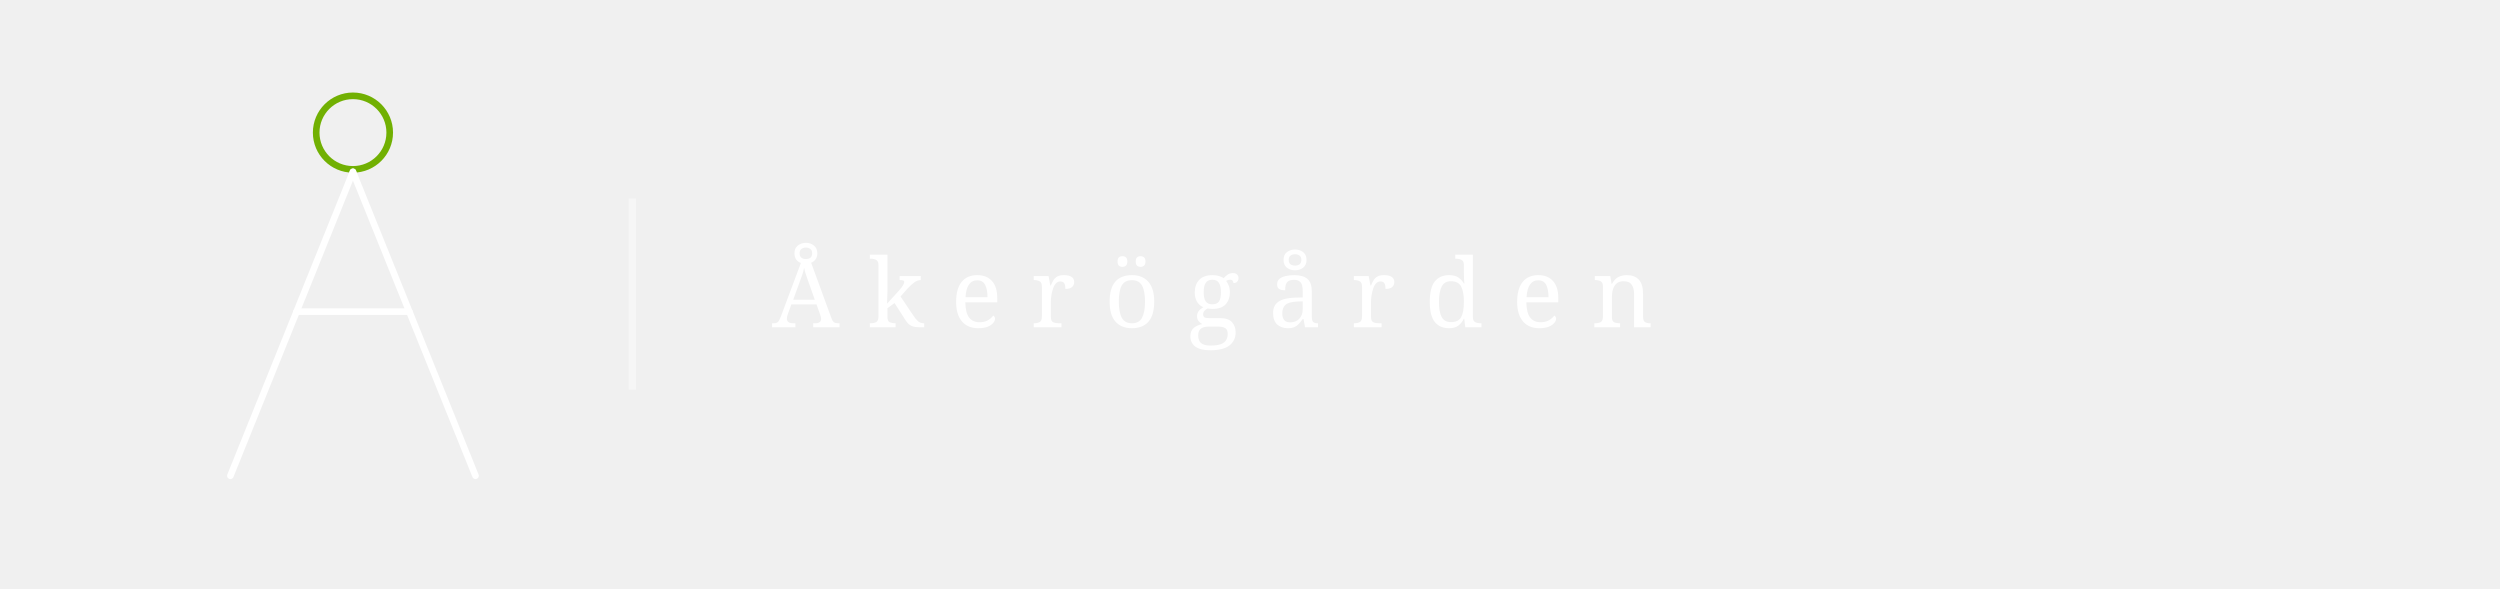
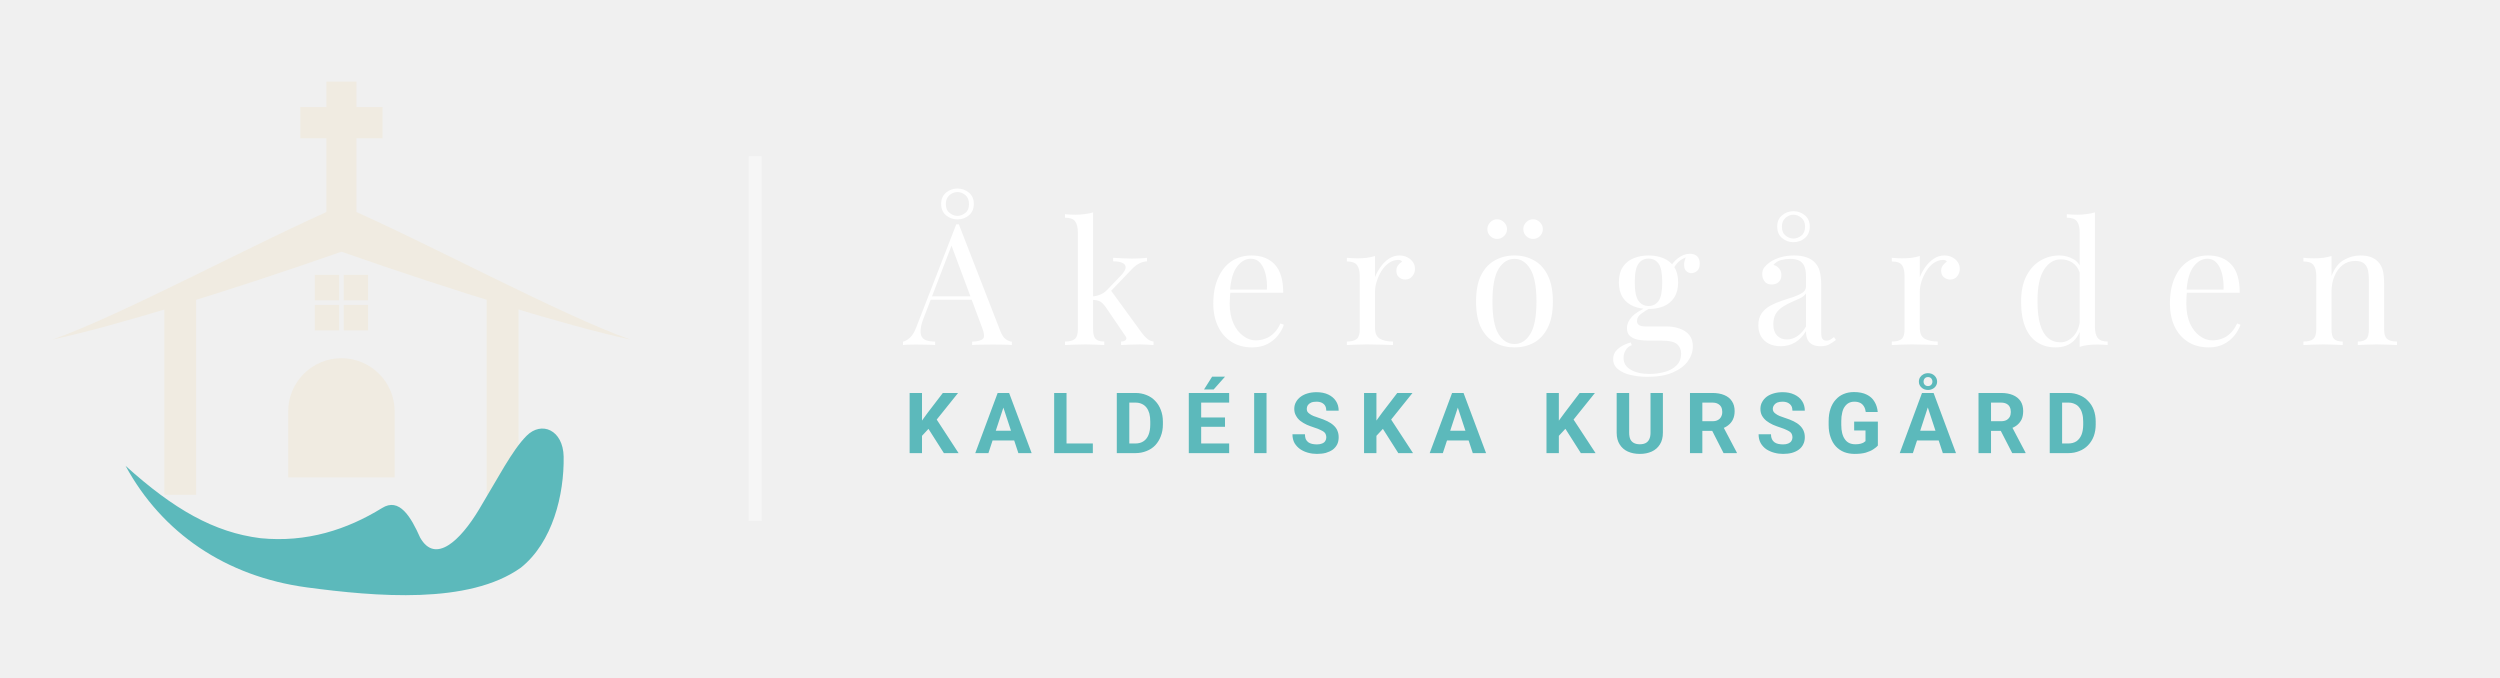
- <svg xmlns="http://www.w3.org/2000/svg" width="340" height="80" viewBox="0 0 340 80">
-   <g transform="translate(28.0,12.7) scale(0.6667)">
-     <circle cx="30" cy="8" r="7.5" stroke="#71b002" stroke-width="1.35" fill="none" />
-     <line x1="30" y1="16" x2="5" y2="78" stroke="#ffffff" stroke-width="1.35" stroke-linecap="round" />
-     <line x1="30" y1="16" x2="55" y2="78" stroke="#ffffff" stroke-width="1.35" stroke-linecap="round" />
-     <line x1="18.5" y1="44.52" x2="41.5" y2="44.52" stroke="#ffffff" stroke-width="1.35" stroke-linecap="round" />
+ <svg xmlns="http://www.w3.org/2000/svg" width="192" height="52" viewBox="0 0 192 52" role="img" aria-label="Åkerögården — Kaldéiska Kursgård">
+   <g transform="translate(4.00,6.00) scale(0.44444)">
+     <g fill="#f0ebe1">
+       <path d="M47.4,0.6h5.2v23.5h-5.2z" />
+       <path d="M42.9,5.0h14.2v5.4h-14.2z" />
+       <path d="M50,22.0 C36,28.0 12,41.0 0,45.2       C11,42.8 30,37.0 50,30.0       C70,37.0 89,42.8 100,45.2       C88,41.0 64,28.0 50,22.0 Z" />
+       <path d="M19.4,38h5.5v34h-5.5z" />
+       <path d="M75.1,38h5.5v34h-5.5z" />
+       <path d="M45.4,34h4.2v4.4h-4.2z" />
+       <path d="M50.4,34h4.2v4.4h-4.2z" />
+       <path d="M45.4,39.2h4.2v4.4h-4.2z" />
+       <path d="M50.4,39.2h4.2v4.4h-4.2z" />
+       <path d="M40.8,69V57.6 A9.2,9.2 0 0 1 59.2,57.6 V69 Z" />
+     </g>
+     <path fill="#5cb9bb" d="M12.7,67.0       C21.0,74.5 28.0,78.5 36.0,79.5       C44.0,80.3 51.0,78.0 57.0,74.3       C60.0,72.4 62.0,75.8 63.6,79.4       C66.2,84.0 70.5,80.0 73.8,74.5       C77.0,69.2 79.5,64.3 82.0,61.8       C84.6,59.2 88.3,60.8 88.4,65.4       C88.5,72.0 86.5,80.2 81.0,84.6       C72.0,91.0 56.0,89.6 44.0,88.0       C30.0,86.1 19.0,78.6 12.7,67.0 Z" />
  </g>
-   <line x1="86" y1="27" x2="86" y2="53" stroke="#ffffff" stroke-width="1" opacity="0.4" />
-   <text x="105" y="40" font-family="'Cormorant Garamond', Georgia, serif" font-weight="300" font-size="13" letter-spacing="3.9" fill="#ffffff" dominant-baseline="middle">Åkerögården</text>
+   <line x1="58" y1="12" x2="58" y2="40" stroke="#ffffff" stroke-width="1" opacity="0.4" />
+   <path fill="#ffffff" d="M73.64 17.23 76.82 25.41Q77.01 25.90 77.26 26.06Q77.50 26.23 77.71 26.24V26.50Q77.45 26.47 77.08 26.47Q76.70 26.46 76.32 26.46Q75.81 26.46 75.37 26.47Q74.93 26.47 74.66 26.50V26.24Q75.32 26.21 75.50 26.01Q75.68 25.81 75.42 25.15L73.01 18.69L73.21 18.52L70.95 24.39Q70.74 24.91 70.71 25.27Q70.67 25.63 70.78 25.84Q70.89 26.05 71.15 26.14Q71.42 26.23 71.82 26.24V26.50Q71.46 26.47 71.06 26.47Q70.67 26.46 70.33 26.46Q70.00 26.46 69.78 26.47Q69.55 26.47 69.35 26.50V26.24Q69.61 26.18 69.89 25.93Q70.16 25.69 70.38 25.11L73.44 17.23Q73.49 17.23 73.54 17.23Q73.59 17.23 73.64 17.23ZM75.23 22.76V23.02H71.36L71.49 22.76ZM73.53 14.48Q74.03 14.48 74.41 14.79Q74.79 15.11 74.79 15.66Q74.79 16.22 74.41 16.54Q74.03 16.85 73.53 16.85Q73.03 16.85 72.66 16.54Q72.28 16.22 72.28 15.66Q72.28 15.11 72.66 14.79Q73.03 14.48 73.53 14.48ZM73.53 14.75Q73.21 14.75 72.93 14.98Q72.64 15.22 72.64 15.67Q72.64 16.13 72.93 16.35Q73.21 16.58 73.53 16.58Q73.85 16.58 74.14 16.35Q74.42 16.13 74.42 15.67Q74.42 15.22 74.14 14.98Q73.85 14.75 73.53 14.75ZM83.95 16.31V25.29Q83.95 25.84 84.15 26.03Q84.34 26.23 84.81 26.23V26.50Q84.60 26.49 84.19 26.47Q83.78 26.45 83.37 26.45Q82.93 26.45 82.47 26.47Q82.02 26.49 81.79 26.50V26.23Q82.33 26.23 82.55 26.03Q82.78 25.84 82.78 25.29V17.87Q82.78 17.28 82.57 17.00Q82.37 16.72 81.79 16.72V16.45Q82.21 16.49 82.60 16.49Q82.98 16.49 83.32 16.44Q83.67 16.40 83.95 16.31ZM88.09 19.80V20.07Q87.76 20.09 87.48 20.24Q87.19 20.39 86.92 20.68L85.08 22.60L85.27 22.24L87.68 25.55Q87.90 25.85 88.11 26.02Q88.31 26.19 88.59 26.23V26.50Q88.45 26.49 88.14 26.47Q87.84 26.45 87.54 26.45Q87.14 26.45 86.72 26.47Q86.31 26.49 86.10 26.50V26.23Q86.36 26.23 86.46 26.10Q86.57 25.97 86.42 25.79L84.93 23.60Q84.68 23.25 84.48 23.15Q84.28 23.04 83.90 23.03V22.77Q84.32 22.72 84.58 22.59Q84.84 22.47 85.07 22.22L86.03 21.22Q86.45 20.79 86.45 20.54Q86.45 20.29 86.18 20.18Q85.92 20.07 85.49 20.07V19.80Q85.82 19.82 86.25 19.84Q86.67 19.86 86.96 19.86Q87.18 19.86 87.38 19.85Q87.59 19.84 87.77 19.83Q87.96 19.82 88.09 19.80ZM96.12 19.62Q97.26 19.62 97.91 20.32Q98.55 21.01 98.55 22.48H93.96L93.95 22.24H97.30Q97.33 21.60 97.20 21.06Q97.07 20.52 96.79 20.20Q96.51 19.87 96.07 19.87Q95.47 19.87 95.01 20.47Q94.55 21.07 94.46 22.37L94.50 22.42Q94.47 22.61 94.46 22.85Q94.44 23.08 94.44 23.32Q94.44 24.20 94.73 24.84Q95.02 25.47 95.48 25.80Q95.94 26.14 96.43 26.14Q96.82 26.14 97.17 26.01Q97.52 25.89 97.82 25.60Q98.12 25.32 98.34 24.84L98.60 24.94Q98.46 25.37 98.14 25.77Q97.81 26.18 97.32 26.43Q96.82 26.68 96.17 26.68Q95.24 26.68 94.57 26.25Q93.90 25.82 93.54 25.06Q93.18 24.30 93.18 23.32Q93.18 22.17 93.55 21.35Q93.91 20.52 94.57 20.07Q95.24 19.62 96.12 19.62ZM107.48 19.62Q107.83 19.62 108.10 19.77Q108.37 19.91 108.52 20.14Q108.67 20.36 108.67 20.65Q108.67 20.98 108.46 21.22Q108.26 21.47 107.92 21.47Q107.65 21.47 107.44 21.29Q107.24 21.12 107.24 20.79Q107.24 20.55 107.37 20.37Q107.51 20.20 107.68 20.09Q107.59 19.96 107.40 19.96Q107.00 19.96 106.66 20.20Q106.33 20.44 106.09 20.82Q105.86 21.20 105.73 21.62Q105.60 22.04 105.60 22.41V25.16Q105.60 25.80 105.97 26.01Q106.34 26.23 106.98 26.23V26.50Q106.68 26.49 106.13 26.47Q105.58 26.45 104.97 26.45Q104.53 26.45 104.10 26.47Q103.66 26.49 103.44 26.50V26.23Q103.97 26.23 104.20 26.03Q104.43 25.84 104.43 25.29V21.22Q104.43 20.64 104.22 20.36Q104.01 20.08 103.44 20.08V19.80Q103.86 19.84 104.25 19.84Q104.62 19.84 104.97 19.80Q105.31 19.75 105.60 19.66V21.29Q105.74 20.91 106.01 20.53Q106.27 20.14 106.65 19.88Q107.03 19.62 107.48 19.62ZM116.31 19.62Q117.14 19.62 117.80 19.99Q118.47 20.35 118.86 21.13Q119.26 21.91 119.26 23.16Q119.26 24.41 118.86 25.18Q118.47 25.95 117.80 26.32Q117.14 26.68 116.31 26.68Q115.49 26.68 114.82 26.32Q114.15 25.95 113.75 25.18Q113.36 24.41 113.36 23.16Q113.36 21.91 113.75 21.13Q114.15 20.35 114.82 19.99Q115.49 19.62 116.31 19.62ZM116.31 19.88Q115.57 19.88 115.09 20.65Q114.62 21.42 114.62 23.16Q114.62 24.90 115.09 25.66Q115.57 26.42 116.31 26.42Q117.05 26.42 117.52 25.66Q118.00 24.90 118.00 23.16Q118.00 21.42 117.52 20.65Q117.05 19.88 116.31 19.88ZM117.74 16.84Q118.04 16.84 118.27 17.07Q118.49 17.30 118.49 17.59Q118.49 17.91 118.27 18.13Q118.04 18.35 117.74 18.35Q117.43 18.35 117.21 18.13Q116.99 17.91 116.99 17.59Q116.99 17.30 117.21 17.07Q117.43 16.84 117.74 16.84ZM114.98 16.84Q115.28 16.84 115.51 17.07Q115.74 17.30 115.74 17.59Q115.74 17.91 115.51 18.13Q115.28 18.35 114.98 18.35Q114.67 18.35 114.45 18.13Q114.23 17.91 114.23 17.59Q114.23 17.30 114.45 17.07Q114.67 16.84 114.98 16.84ZM126.54 28.94Q125.85 28.94 125.24 28.80Q124.63 28.66 124.26 28.35Q123.89 28.05 123.89 27.58Q123.89 27.12 124.25 26.80Q124.62 26.47 125.24 26.30L125.32 26.51Q125.03 26.60 124.86 26.88Q124.69 27.15 124.69 27.49Q124.69 28.09 125.25 28.40Q125.80 28.72 126.68 28.72Q127.27 28.72 127.83 28.57Q128.39 28.42 128.75 28.07Q129.11 27.72 129.11 27.15Q129.11 26.72 128.81 26.44Q128.50 26.16 127.61 26.16H126.64Q126.23 26.16 125.84 26.10Q125.45 26.03 125.20 25.82Q124.95 25.62 124.95 25.19Q124.95 24.75 125.32 24.34Q125.68 23.93 126.66 23.50L126.81 23.61Q126.37 23.85 126.05 24.09Q125.72 24.33 125.72 24.65Q125.72 25.07 126.35 25.07H127.97Q128.52 25.07 128.98 25.23Q129.44 25.38 129.73 25.72Q130.01 26.06 130.01 26.60Q130.01 27.21 129.62 27.75Q129.23 28.28 128.46 28.61Q127.68 28.94 126.54 28.94ZM126.61 23.73Q125.97 23.73 125.45 23.52Q124.93 23.30 124.63 22.85Q124.33 22.39 124.33 21.68Q124.33 20.96 124.63 20.51Q124.93 20.05 125.45 19.84Q125.97 19.62 126.61 19.62Q127.26 19.62 127.77 19.84Q128.28 20.05 128.58 20.51Q128.88 20.96 128.88 21.68Q128.88 22.39 128.58 22.85Q128.28 23.30 127.77 23.52Q127.26 23.73 126.61 23.73ZM126.61 23.50Q127.10 23.50 127.38 23.11Q127.66 22.72 127.66 21.68Q127.66 20.64 127.38 20.25Q127.10 19.86 126.61 19.86Q126.12 19.86 125.84 20.25Q125.55 20.64 125.55 21.68Q125.55 22.72 125.84 23.11Q126.12 23.50 126.61 23.50ZM128.48 20.70 128.24 20.61Q128.43 20.17 128.87 19.83Q129.31 19.49 129.79 19.49Q130.13 19.49 130.34 19.68Q130.54 19.87 130.54 20.25Q130.54 20.65 130.33 20.81Q130.12 20.98 129.89 20.98Q129.70 20.98 129.53 20.84Q129.36 20.70 129.34 20.40Q129.31 20.10 129.52 19.64L129.69 19.68Q129.14 19.88 128.91 20.11Q128.67 20.34 128.48 20.70ZM136.76 26.59Q136.23 26.59 135.84 26.39Q135.45 26.19 135.24 25.82Q135.04 25.46 135.04 24.98Q135.04 24.41 135.31 24.04Q135.58 23.68 135.99 23.46Q136.41 23.24 136.87 23.09Q137.33 22.94 137.75 22.80Q138.16 22.66 138.43 22.48Q138.70 22.30 138.70 22.00V21.20Q138.70 20.65 138.53 20.36Q138.37 20.08 138.10 19.98Q137.82 19.88 137.49 19.88Q137.16 19.88 136.79 19.97Q136.42 20.07 136.20 20.35Q136.45 20.40 136.63 20.61Q136.81 20.82 136.81 21.14Q136.81 21.47 136.60 21.66Q136.39 21.85 136.07 21.85Q135.69 21.85 135.52 21.61Q135.34 21.37 135.34 21.07Q135.34 20.73 135.51 20.52Q135.68 20.31 135.94 20.13Q136.24 19.92 136.71 19.77Q137.19 19.62 137.79 19.62Q138.32 19.62 138.70 19.75Q139.07 19.87 139.32 20.10Q139.66 20.42 139.76 20.86Q139.87 21.31 139.87 21.94V25.55Q139.87 25.88 139.96 26.02Q140.06 26.16 140.27 26.16Q140.41 26.16 140.54 26.10Q140.67 26.03 140.85 25.89L141.00 26.11Q140.72 26.32 140.48 26.45Q140.23 26.59 139.81 26.59Q139.44 26.59 139.19 26.46Q138.94 26.33 138.82 26.08Q138.70 25.82 138.70 25.43Q138.34 26.02 137.86 26.30Q137.37 26.59 136.76 26.59ZM137.23 26.07Q137.66 26.07 138.03 25.82Q138.40 25.58 138.70 25.08V22.54Q138.54 22.76 138.24 22.91Q137.94 23.05 137.59 23.20Q137.24 23.35 136.92 23.56Q136.60 23.76 136.39 24.08Q136.19 24.41 136.19 24.93Q136.19 25.45 136.47 25.76Q136.75 26.07 137.23 26.07ZM137.73 16.22Q138.24 16.22 138.62 16.54Q138.99 16.85 138.99 17.40Q138.99 17.96 138.62 18.28Q138.24 18.60 137.73 18.60Q137.24 18.60 136.86 18.28Q136.49 17.96 136.49 17.40Q136.49 16.85 136.86 16.54Q137.24 16.22 137.73 16.22ZM137.73 16.49Q137.42 16.49 137.14 16.72Q136.85 16.96 136.85 17.41Q136.85 17.87 137.14 18.10Q137.42 18.32 137.73 18.32Q138.06 18.32 138.34 18.10Q138.63 17.87 138.63 17.41Q138.63 16.96 138.34 16.72Q138.06 16.49 137.73 16.49ZM149.33 19.62Q149.68 19.62 149.95 19.77Q150.21 19.91 150.36 20.14Q150.51 20.36 150.51 20.65Q150.51 20.98 150.31 21.22Q150.11 21.47 149.77 21.47Q149.50 21.47 149.29 21.29Q149.08 21.12 149.08 20.79Q149.08 20.55 149.22 20.37Q149.36 20.20 149.52 20.09Q149.43 19.96 149.25 19.96Q148.85 19.96 148.51 20.20Q148.17 20.44 147.94 20.82Q147.70 21.20 147.57 21.62Q147.44 22.04 147.44 22.41V25.16Q147.44 25.80 147.81 26.01Q148.19 26.23 148.82 26.23V26.50Q148.52 26.49 147.98 26.47Q147.43 26.45 146.82 26.45Q146.38 26.45 145.94 26.47Q145.51 26.49 145.29 26.50V26.23Q145.82 26.23 146.05 26.03Q146.27 25.84 146.27 25.29V21.22Q146.27 20.64 146.07 20.36Q145.86 20.08 145.29 20.08V19.80Q145.70 19.84 146.09 19.84Q146.47 19.84 146.81 19.80Q147.16 19.75 147.44 19.66V21.29Q147.59 20.91 147.85 20.53Q148.12 20.14 148.50 19.88Q148.87 19.62 149.33 19.62ZM160.89 16.31V25.08Q160.89 25.67 161.10 25.95Q161.32 26.23 161.87 26.23V26.50Q161.47 26.46 161.07 26.46Q160.69 26.46 160.35 26.50Q160.00 26.54 159.72 26.64V17.87Q159.72 17.28 159.51 17.00Q159.30 16.72 158.73 16.72V16.45Q159.14 16.49 159.53 16.49Q159.91 16.49 160.26 16.44Q160.60 16.40 160.89 16.31ZM158.16 19.62Q158.73 19.62 159.23 19.90Q159.73 20.17 159.90 20.83L159.73 20.96Q159.55 20.42 159.16 20.17Q158.78 19.92 158.26 19.92Q157.49 19.92 156.98 20.71Q156.47 21.51 156.48 23.16Q156.48 24.21 156.68 24.91Q156.88 25.60 157.28 25.95Q157.68 26.29 158.25 26.29Q158.79 26.29 159.24 25.82Q159.68 25.36 159.77 24.45L159.92 24.63Q159.82 25.62 159.29 26.15Q158.77 26.68 157.87 26.68Q157.06 26.68 156.46 26.29Q155.86 25.90 155.54 25.12Q155.22 24.34 155.22 23.16Q155.22 21.98 155.63 21.19Q156.04 20.40 156.71 20.01Q157.38 19.62 158.16 19.62ZM169.58 19.62Q170.73 19.62 171.37 20.32Q172.01 21.01 172.01 22.48H167.43L167.41 22.24H170.77Q170.79 21.60 170.66 21.06Q170.53 20.52 170.25 20.20Q169.97 19.87 169.53 19.87Q168.93 19.87 168.47 20.47Q168.01 21.07 167.92 22.37L167.96 22.42Q167.93 22.61 167.92 22.85Q167.91 23.08 167.91 23.32Q167.91 24.20 168.19 24.84Q168.48 25.47 168.94 25.80Q169.40 26.14 169.90 26.14Q170.29 26.14 170.64 26.01Q170.99 25.89 171.29 25.60Q171.59 25.32 171.81 24.84L172.07 24.94Q171.92 25.37 171.60 25.77Q171.27 26.18 170.78 26.43Q170.29 26.68 169.64 26.68Q168.70 26.68 168.03 26.25Q167.36 25.82 167.00 25.06Q166.65 24.30 166.65 23.32Q166.65 22.17 167.01 21.35Q167.37 20.52 168.04 20.07Q168.70 19.62 169.58 19.62ZM181.27 19.62Q181.76 19.62 182.10 19.75Q182.43 19.88 182.65 20.12Q182.90 20.38 183.00 20.77Q183.10 21.16 183.10 21.82V25.29Q183.10 25.84 183.33 26.03Q183.56 26.23 184.09 26.23V26.50Q183.87 26.49 183.42 26.47Q182.96 26.45 182.53 26.45Q182.10 26.45 181.69 26.47Q181.28 26.49 181.08 26.50V26.23Q181.54 26.23 181.74 26.03Q181.93 25.84 181.93 25.29V21.53Q181.93 21.13 181.87 20.79Q181.80 20.45 181.58 20.25Q181.35 20.04 180.88 20.04Q180.33 20.04 179.92 20.35Q179.52 20.66 179.29 21.20Q179.06 21.74 179.06 22.41V25.29Q179.06 25.84 179.26 26.03Q179.45 26.23 179.92 26.23V26.50Q179.71 26.49 179.30 26.47Q178.89 26.45 178.46 26.45Q178.03 26.45 177.58 26.47Q177.12 26.49 176.90 26.50V26.23Q177.44 26.23 177.66 26.03Q177.89 25.84 177.89 25.29V21.22Q177.89 20.64 177.68 20.36Q177.47 20.08 176.90 20.08V19.80Q177.32 19.84 177.71 19.84Q178.09 19.84 178.43 19.80Q178.77 19.75 179.06 19.66V21.20Q179.40 20.31 180.00 19.97Q180.61 19.62 181.27 19.62Z" />
+   <path fill="#5cb9bb" d="M70.81 30.18V34.80H69.86V30.18ZM73.58 30.18 71.75 32.46 70.69 33.60 70.52 32.70 71.23 31.72 72.41 30.18ZM72.49 34.80 71.13 32.66 71.84 32.07 73.62 34.80ZM77.17 30.97 75.91 34.80H74.90L76.62 30.18H77.26ZM78.21 34.80 76.95 30.97 76.85 30.18H77.50L79.23 34.80ZM78.16 33.08V33.83H75.71V33.08ZM83.93 34.06V34.80H81.60V34.06ZM81.91 30.18V34.80H80.96V30.18ZM87.19 34.80H86.19L86.19 34.06H87.19Q87.57 34.06 87.82 33.89Q88.08 33.72 88.21 33.39Q88.34 33.06 88.34 32.60V32.38Q88.34 32.02 88.27 31.75Q88.19 31.48 88.05 31.30Q87.90 31.11 87.69 31.02Q87.48 30.92 87.20 30.92H86.17V30.18H87.20Q87.66 30.18 88.05 30.34Q88.44 30.49 88.72 30.79Q89.00 31.08 89.15 31.48Q89.31 31.89 89.31 32.38V32.60Q89.31 33.09 89.15 33.50Q89.00 33.90 88.72 34.20Q88.44 34.49 88.05 34.64Q87.66 34.80 87.19 34.80ZM86.73 30.18V34.80H85.77V30.18ZM94.40 34.06V34.80H91.94V34.06ZM92.25 30.18V34.80H91.30V30.18ZM94.08 32.06V32.78H91.94V32.06ZM94.40 30.18V30.92H91.94V30.18ZM92.47 29.91 93.09 28.93H94.08L93.21 29.91ZM97.27 30.18V34.80H96.32V30.18ZM101.86 33.59Q101.86 33.47 101.82 33.37Q101.79 33.27 101.69 33.18Q101.59 33.10 101.41 33.02Q101.24 32.93 100.95 32.84Q100.64 32.74 100.36 32.62Q100.08 32.49 99.86 32.32Q99.65 32.15 99.53 31.92Q99.40 31.70 99.40 31.40Q99.40 31.11 99.53 30.88Q99.66 30.64 99.89 30.47Q100.12 30.30 100.43 30.21Q100.74 30.12 101.11 30.12Q101.63 30.12 102.01 30.30Q102.39 30.48 102.60 30.80Q102.81 31.12 102.81 31.54H101.86Q101.86 31.33 101.78 31.18Q101.70 31.03 101.53 30.94Q101.36 30.85 101.10 30.85Q100.85 30.85 100.69 30.92Q100.52 31.00 100.44 31.12Q100.36 31.25 100.36 31.40Q100.36 31.52 100.41 31.62Q100.47 31.71 100.59 31.79Q100.71 31.88 100.88 31.95Q101.05 32.02 101.28 32.09Q101.65 32.21 101.94 32.35Q102.23 32.49 102.42 32.67Q102.62 32.85 102.71 33.07Q102.81 33.30 102.81 33.58Q102.81 33.89 102.70 34.12Q102.58 34.36 102.36 34.53Q102.13 34.69 101.83 34.78Q101.52 34.86 101.14 34.86Q100.79 34.86 100.46 34.77Q100.13 34.68 99.86 34.50Q99.59 34.31 99.42 34.03Q99.26 33.74 99.26 33.35H100.22Q100.22 33.57 100.28 33.72Q100.35 33.87 100.47 33.96Q100.59 34.05 100.76 34.09Q100.93 34.13 101.14 34.13Q101.38 34.13 101.54 34.06Q101.71 33.99 101.78 33.87Q101.86 33.75 101.86 33.59ZM105.71 30.18V34.80H104.76V30.18ZM108.48 30.18 106.65 32.46 105.59 33.60 105.42 32.70 106.13 31.72 107.31 30.18ZM107.39 34.80 106.03 32.66 106.74 32.07 108.52 34.80ZM112.07 30.97 110.81 34.80H109.80L111.52 30.18H112.16ZM113.11 34.80 111.85 30.97 111.75 30.18H112.40L114.13 34.80ZM113.06 33.08V33.83H110.61V33.08ZM119.72 30.18V34.80H118.77V30.18ZM122.49 30.18 120.66 32.46 119.60 33.60 119.43 32.70 120.15 31.72 121.32 30.18ZM121.41 34.80 120.05 32.66 120.75 32.07 122.54 34.80ZM126.76 30.18H127.71V33.23Q127.71 33.77 127.48 34.13Q127.25 34.50 126.85 34.68Q126.45 34.86 125.94 34.86Q125.42 34.86 125.02 34.68Q124.62 34.50 124.39 34.13Q124.16 33.77 124.16 33.23V30.18H125.12V33.23Q125.12 33.54 125.21 33.74Q125.31 33.94 125.50 34.03Q125.68 34.12 125.94 34.12Q126.20 34.12 126.38 34.03Q126.56 33.94 126.66 33.74Q126.76 33.54 126.76 33.23ZM129.79 30.18H131.51Q132.04 30.18 132.42 30.34Q132.81 30.50 133.01 30.81Q133.22 31.12 133.22 31.57Q133.22 31.94 133.09 32.21Q132.97 32.47 132.74 32.65Q132.52 32.83 132.21 32.93L131.91 33.09H130.41L130.40 32.35H131.52Q131.77 32.35 131.93 32.26Q132.10 32.17 132.18 32.01Q132.27 31.85 132.27 31.64Q132.27 31.42 132.19 31.26Q132.10 31.10 131.93 31.01Q131.77 30.92 131.51 30.92H130.74V34.80H129.79ZM132.37 34.80 131.32 32.74 132.32 32.73 133.39 34.76V34.80ZM137.66 33.59Q137.66 33.47 137.62 33.37Q137.59 33.27 137.49 33.18Q137.39 33.10 137.21 33.02Q137.03 32.93 136.75 32.84Q136.44 32.74 136.16 32.62Q135.88 32.49 135.66 32.32Q135.45 32.15 135.32 31.92Q135.20 31.70 135.20 31.40Q135.20 31.11 135.33 30.88Q135.46 30.64 135.68 30.47Q135.91 30.30 136.23 30.21Q136.54 30.12 136.91 30.12Q137.42 30.12 137.80 30.30Q138.19 30.48 138.40 30.80Q138.61 31.12 138.61 31.54H137.66Q137.66 31.33 137.58 31.18Q137.49 31.03 137.32 30.94Q137.15 30.85 136.90 30.85Q136.65 30.85 136.48 30.92Q136.32 31.00 136.24 31.12Q136.15 31.25 136.15 31.40Q136.15 31.52 136.21 31.62Q136.27 31.71 136.39 31.79Q136.51 31.88 136.68 31.95Q136.85 32.02 137.07 32.09Q137.45 32.21 137.74 32.35Q138.03 32.49 138.22 32.67Q138.41 32.85 138.51 33.07Q138.61 33.30 138.61 33.58Q138.61 33.89 138.49 34.12Q138.38 34.36 138.15 34.53Q137.93 34.69 137.62 34.78Q137.32 34.86 136.94 34.86Q136.59 34.86 136.26 34.77Q135.93 34.68 135.65 34.50Q135.38 34.31 135.22 34.03Q135.06 33.74 135.06 33.35H136.01Q136.01 33.57 136.08 33.72Q136.15 33.87 136.27 33.96Q136.39 34.05 136.56 34.09Q136.73 34.13 136.94 34.13Q137.18 34.13 137.34 34.06Q137.50 33.99 137.58 33.87Q137.66 33.75 137.66 33.59ZM144.22 32.38V34.22Q144.11 34.35 143.88 34.50Q143.66 34.65 143.30 34.76Q142.95 34.86 142.44 34.86Q142.00 34.86 141.63 34.72Q141.26 34.57 140.99 34.28Q140.73 34.00 140.59 33.58Q140.44 33.17 140.44 32.64V32.35Q140.44 31.81 140.58 31.40Q140.72 30.98 140.98 30.70Q141.23 30.41 141.59 30.26Q141.95 30.11 142.38 30.11Q142.98 30.11 143.37 30.31Q143.76 30.50 143.96 30.85Q144.17 31.19 144.21 31.64H143.29Q143.26 31.40 143.16 31.23Q143.06 31.05 142.88 30.95Q142.69 30.85 142.41 30.85Q142.17 30.85 141.98 30.95Q141.80 31.05 141.67 31.24Q141.54 31.42 141.48 31.70Q141.41 31.98 141.41 32.34V32.64Q141.41 33.00 141.48 33.27Q141.55 33.55 141.69 33.74Q141.82 33.93 142.03 34.03Q142.23 34.12 142.50 34.12Q142.73 34.12 142.88 34.08Q143.03 34.04 143.12 33.99Q143.22 33.93 143.27 33.88V33.06H142.40V32.38ZM148.16 30.97 146.91 34.80H145.90L147.61 30.18H148.26ZM149.21 34.80 147.95 30.97 147.85 30.18H148.50L150.22 34.80ZM149.15 33.08V33.83H146.71V33.08ZM147.37 29.31Q147.37 29.13 147.46 28.98Q147.55 28.84 147.71 28.75Q147.87 28.66 148.07 28.66Q148.37 28.66 148.57 28.85Q148.77 29.04 148.77 29.31Q148.77 29.49 148.68 29.63Q148.59 29.78 148.43 29.86Q148.27 29.95 148.07 29.95Q147.77 29.95 147.57 29.76Q147.37 29.58 147.37 29.31ZM147.73 29.31Q147.73 29.45 147.82 29.55Q147.91 29.65 148.07 29.65Q148.23 29.65 148.32 29.55Q148.41 29.45 148.41 29.31Q148.41 29.17 148.32 29.06Q148.23 28.96 148.07 28.96Q147.91 28.96 147.82 29.06Q147.73 29.17 147.73 29.31ZM151.95 30.18H153.68Q154.21 30.18 154.59 30.34Q154.97 30.50 155.18 30.81Q155.38 31.12 155.38 31.57Q155.38 31.94 155.26 32.21Q155.13 32.47 154.91 32.65Q154.68 32.83 154.37 32.93L154.07 33.09H152.58L152.57 32.35H153.68Q153.93 32.35 154.10 32.26Q154.26 32.17 154.35 32.01Q154.43 31.85 154.43 31.64Q154.43 31.42 154.35 31.26Q154.27 31.10 154.10 31.01Q153.93 30.92 153.68 30.92H152.91V34.80H151.95ZM154.54 34.80 153.48 32.74 154.49 32.73 155.56 34.76V34.80ZM158.84 34.80H157.83L157.84 34.06H158.84Q159.21 34.06 159.47 33.89Q159.72 33.72 159.86 33.39Q159.99 33.06 159.99 32.60V32.38Q159.99 32.02 159.91 31.75Q159.84 31.48 159.69 31.30Q159.55 31.11 159.33 31.02Q159.12 30.92 158.85 30.92H157.81V30.18H158.85Q159.31 30.18 159.69 30.34Q160.08 30.49 160.36 30.79Q160.65 31.08 160.80 31.48Q160.95 31.89 160.95 32.38V32.60Q160.95 33.09 160.80 33.50Q160.65 33.90 160.36 34.20Q160.08 34.49 159.69 34.64Q159.31 34.80 158.84 34.80ZM158.37 30.18V34.80H157.42V30.18Z" />
</svg>
